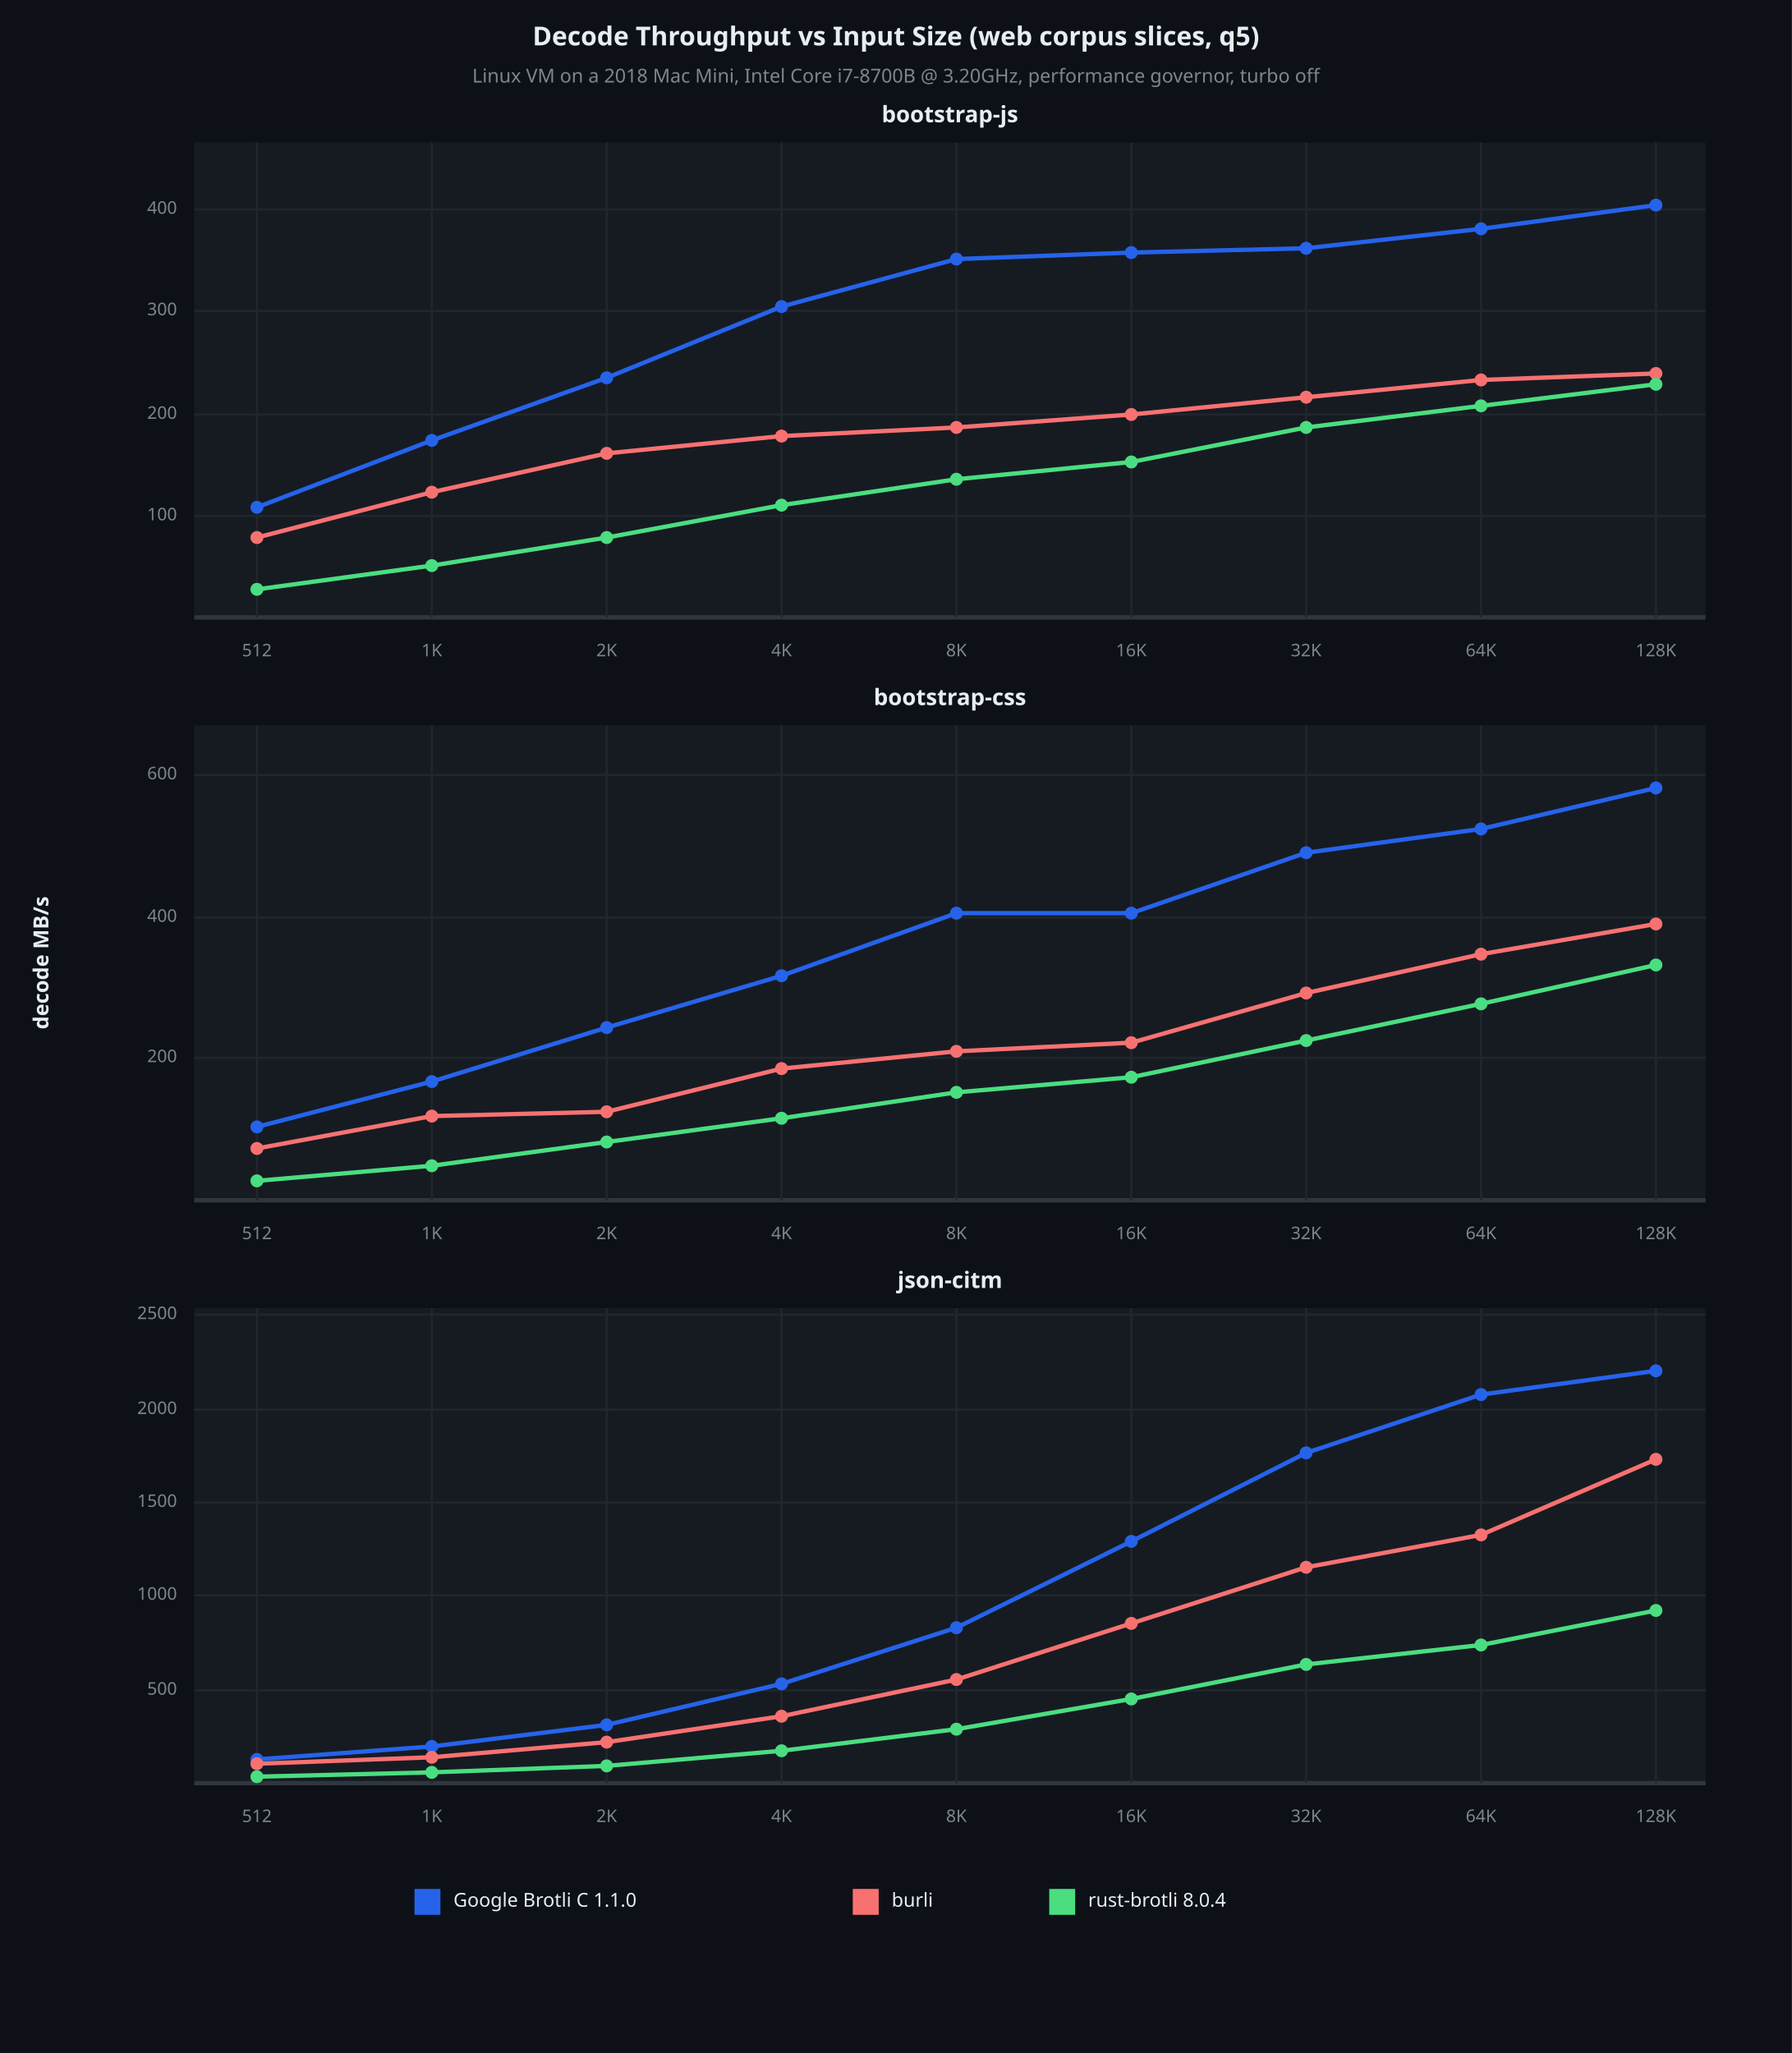
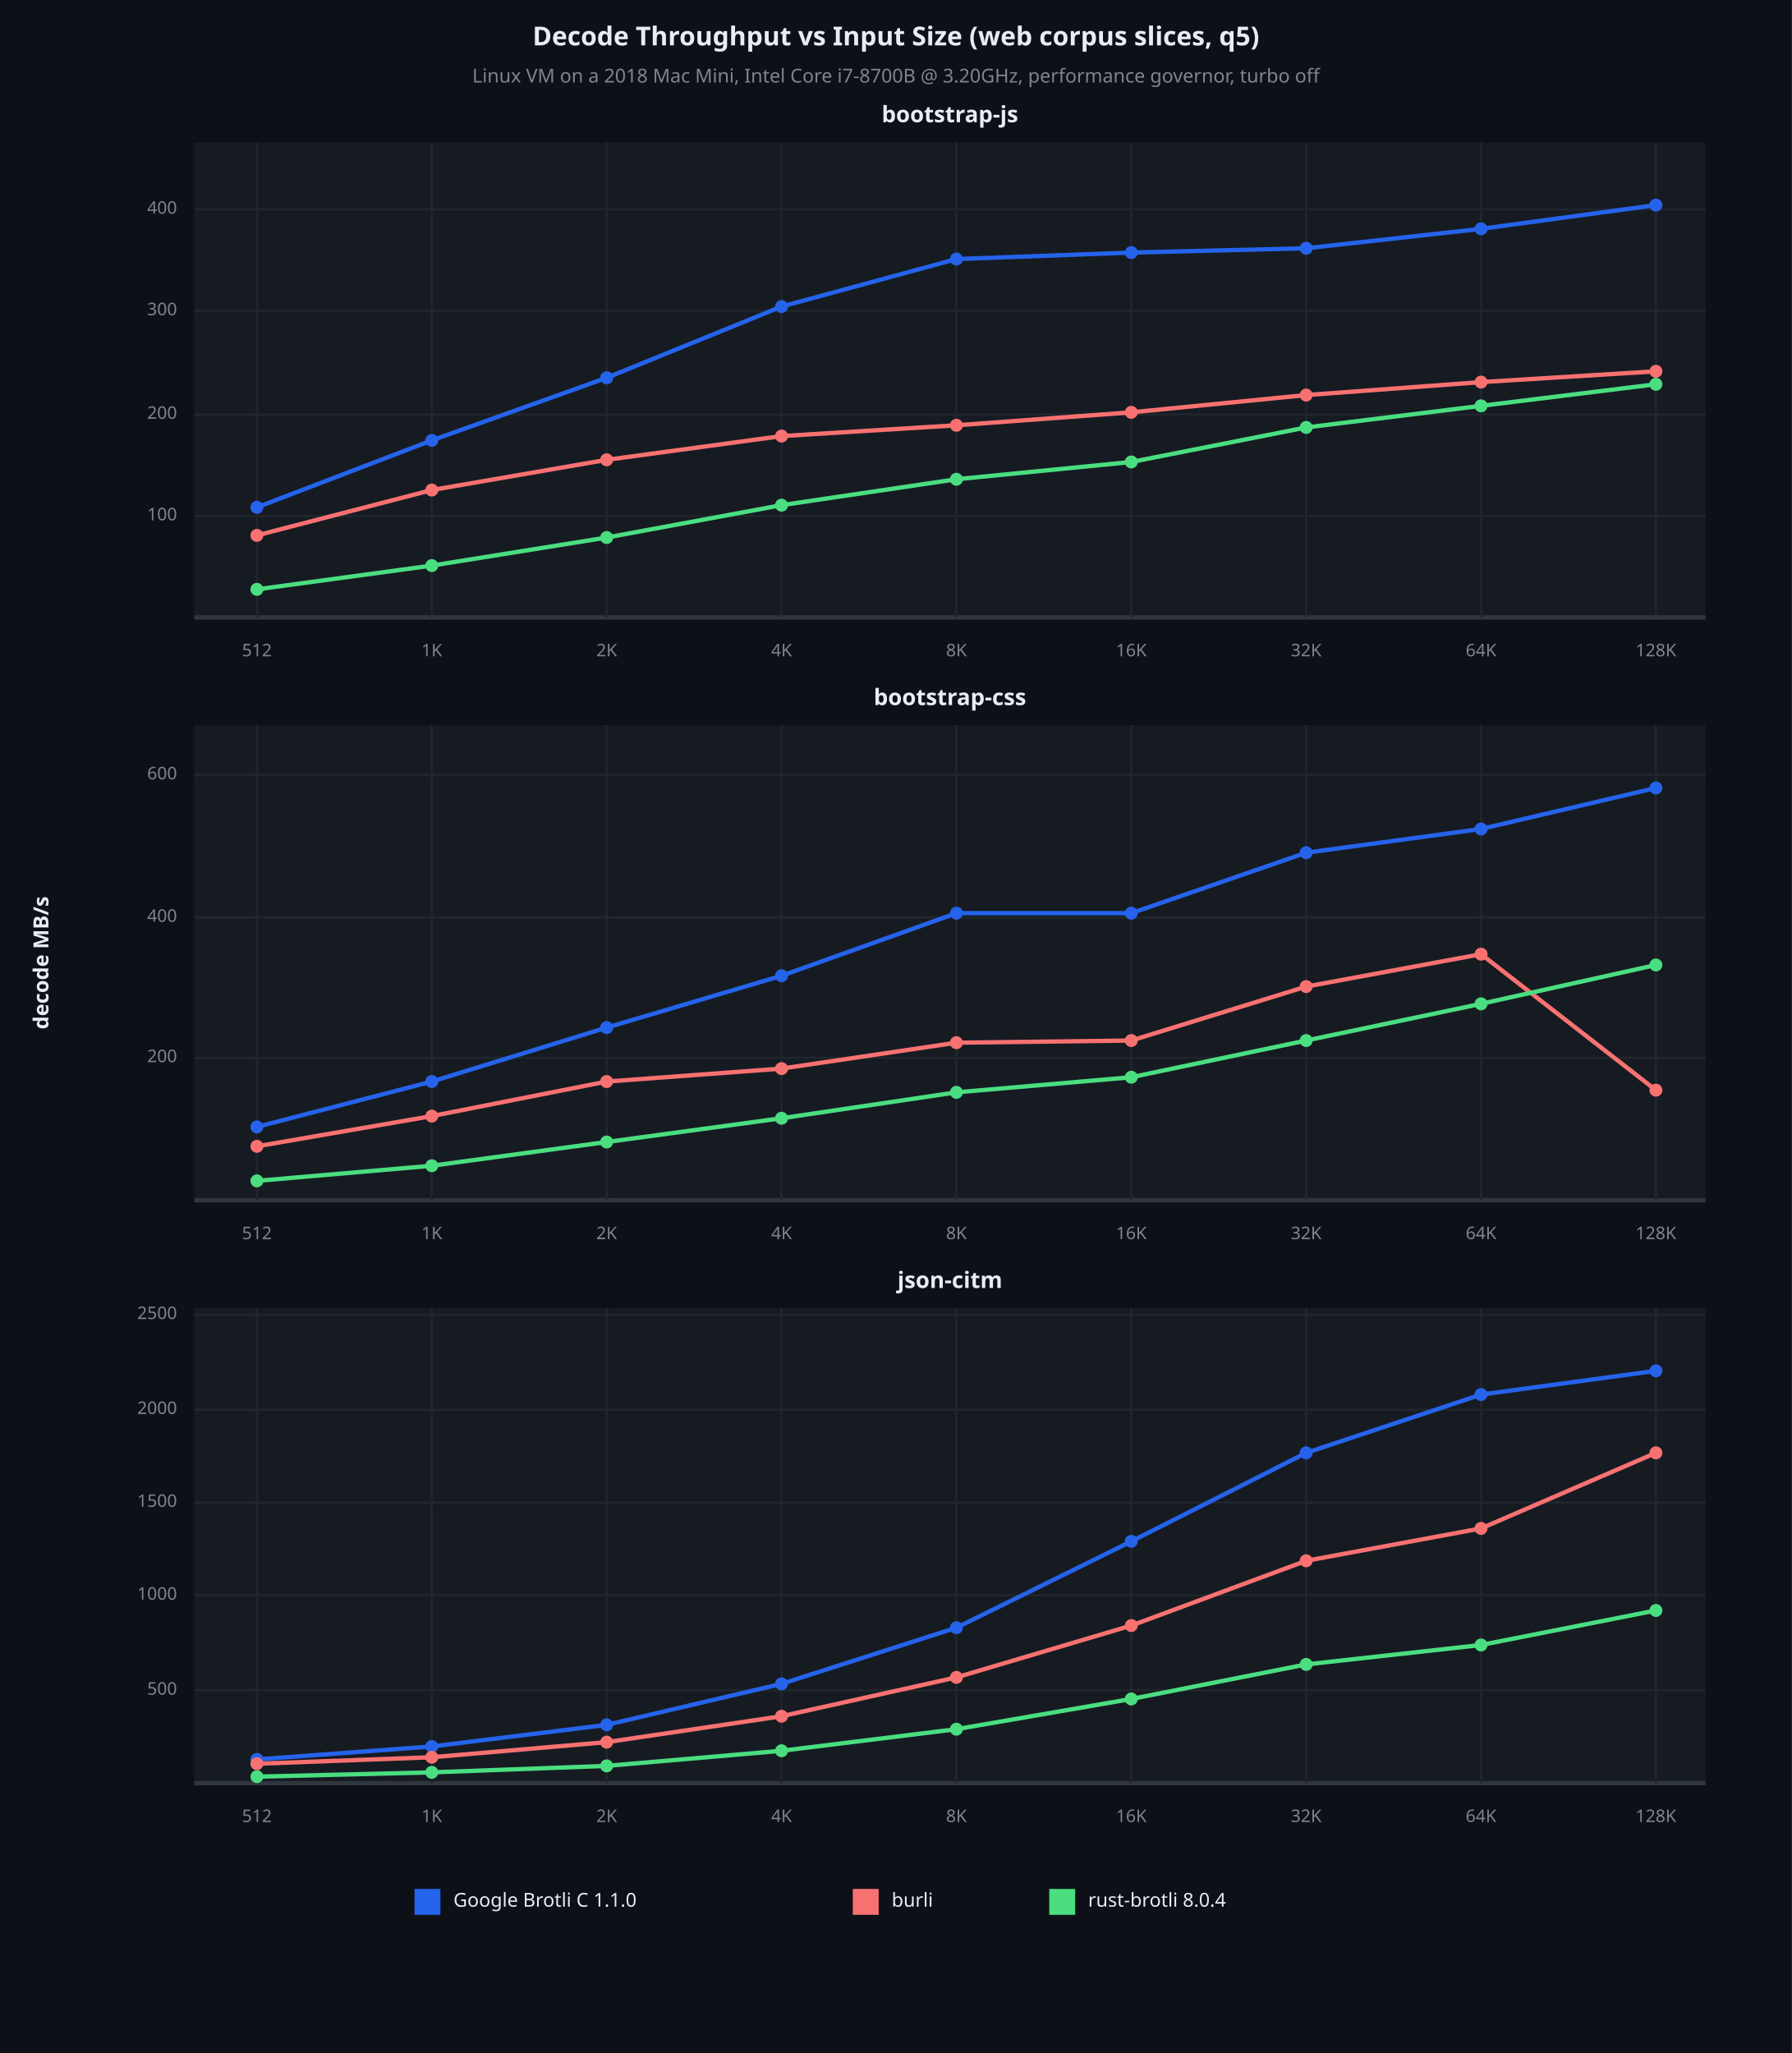
<svg xmlns="http://www.w3.org/2000/svg" viewBox="0 0 830 951" font-family="system-ui, -apple-system, sans-serif">
  <rect x="0" y="0" width="830" height="951" opacity="1" fill="#0D1117" stroke="none" />
  <text x="415" y="18" dy="0.5ex" text-anchor="middle" font-family="sans-serif" font-size="12.097" opacity="1" fill="#E6EDF3" font-weight="bold">
Decode Throughput vs Input Size (web corpus slices, q5)
</text>
  <text x="415" y="36" dy="0.5ex" text-anchor="middle" font-family="sans-serif" font-size="8.871" opacity="1" fill="#7D8590">
Linux VM on a 2018 Mac Mini, Intel Core i7-8700B @ 3.20GHz, performance governor, turbo off
</text>
  <rect x="90" y="66" width="700" height="220" opacity="1" fill="#161B22" stroke="none" />
  <text x="440" y="54" dy="0.5ex" text-anchor="middle" font-family="sans-serif" font-size="10.484" opacity="1" fill="#E6EDF3" font-weight="bold">
bootstrap-js
</text>
  <polyline fill="none" opacity="1" stroke="#30363D" stroke-width="2" points="90,286 790,286 " />
  <polyline fill="none" opacity="1" stroke="#21262D" stroke-width="1" points="119,66 119,286 " />
  <text x="119" y="302" dy="0.5ex" text-anchor="middle" font-family="sans-serif" font-size="8.065" opacity="1" fill="#7D8590">
512
</text>
  <polyline fill="none" opacity="1" stroke="#21262D" stroke-width="1" points="200,66 200,286 " />
  <text x="200" y="302" dy="0.5ex" text-anchor="middle" font-family="sans-serif" font-size="8.065" opacity="1" fill="#7D8590">
1K
</text>
  <polyline fill="none" opacity="1" stroke="#21262D" stroke-width="1" points="281,66 281,286 " />
  <text x="281" y="302" dy="0.5ex" text-anchor="middle" font-family="sans-serif" font-size="8.065" opacity="1" fill="#7D8590">
2K
</text>
  <polyline fill="none" opacity="1" stroke="#21262D" stroke-width="1" points="362,66 362,286 " />
  <text x="362" y="302" dy="0.5ex" text-anchor="middle" font-family="sans-serif" font-size="8.065" opacity="1" fill="#7D8590">
4K
</text>
  <polyline fill="none" opacity="1" stroke="#21262D" stroke-width="1" points="443,66 443,286 " />
  <text x="443" y="302" dy="0.5ex" text-anchor="middle" font-family="sans-serif" font-size="8.065" opacity="1" fill="#7D8590">
8K
</text>
  <polyline fill="none" opacity="1" stroke="#21262D" stroke-width="1" points="524,66 524,286 " />
  <text x="524" y="302" dy="0.5ex" text-anchor="middle" font-family="sans-serif" font-size="8.065" opacity="1" fill="#7D8590">
16K
</text>
  <polyline fill="none" opacity="1" stroke="#21262D" stroke-width="1" points="605,66 605,286 " />
  <text x="605" y="302" dy="0.5ex" text-anchor="middle" font-family="sans-serif" font-size="8.065" opacity="1" fill="#7D8590">
32K
</text>
  <polyline fill="none" opacity="1" stroke="#21262D" stroke-width="1" points="686,66 686,286 " />
  <text x="686" y="302" dy="0.5ex" text-anchor="middle" font-family="sans-serif" font-size="8.065" opacity="1" fill="#7D8590">
64K
</text>
  <polyline fill="none" opacity="1" stroke="#21262D" stroke-width="1" points="767,66 767,286 " />
  <text x="767" y="302" dy="0.5ex" text-anchor="middle" font-family="sans-serif" font-size="8.065" opacity="1" fill="#7D8590">
128K
</text>
  <polyline fill="none" opacity="1" stroke="#21262D" stroke-width="1" points="90,239 790,239 " />
  <text x="82" y="239" dy="0.5ex" text-anchor="end" font-family="sans-serif" font-size="8.065" opacity="1" fill="#7D8590">
100
</text>
  <polyline fill="none" opacity="1" stroke="#21262D" stroke-width="1" points="90,192 790,192 " />
  <text x="82" y="192" dy="0.5ex" text-anchor="end" font-family="sans-serif" font-size="8.065" opacity="1" fill="#7D8590">
200
</text>
  <polyline fill="none" opacity="1" stroke="#21262D" stroke-width="1" points="90,144 790,144 " />
  <text x="82" y="144" dy="0.5ex" text-anchor="end" font-family="sans-serif" font-size="8.065" opacity="1" fill="#7D8590">
300
</text>
  <polyline fill="none" opacity="1" stroke="#21262D" stroke-width="1" points="90,97 790,97 " />
  <text x="82" y="97" dy="0.5ex" text-anchor="end" font-family="sans-serif" font-size="8.065" opacity="1" fill="#7D8590">
400
</text>
  <polyline fill="none" opacity="1" stroke="#2563EB" stroke-width="2" points="119,235 200,204 281,175 362,142 443,120 524,117 605,115 686,106 767,95 " />
  <circle cx="119" cy="235" r="3" opacity="1" fill="#2563EB" stroke="none" stroke-width="1" />
  <circle cx="200" cy="204" r="3" opacity="1" fill="#2563EB" stroke="none" stroke-width="1" />
  <circle cx="281" cy="175" r="3" opacity="1" fill="#2563EB" stroke="none" stroke-width="1" />
  <circle cx="362" cy="142" r="3" opacity="1" fill="#2563EB" stroke="none" stroke-width="1" />
  <circle cx="443" cy="120" r="3" opacity="1" fill="#2563EB" stroke="none" stroke-width="1" />
  <circle cx="524" cy="117" r="3" opacity="1" fill="#2563EB" stroke="none" stroke-width="1" />
  <circle cx="605" cy="115" r="3" opacity="1" fill="#2563EB" stroke="none" stroke-width="1" />
  <circle cx="686" cy="106" r="3" opacity="1" fill="#2563EB" stroke="none" stroke-width="1" />
  <circle cx="767" cy="95" r="3" opacity="1" fill="#2563EB" stroke="none" stroke-width="1" />
-   <polyline fill="none" opacity="1" stroke="#F87171" stroke-width="2" points="119,249 200,228 281,210 362,202 443,198 524,192 605,184 686,176 767,173 " />
-   <circle cx="119" cy="249" r="3" opacity="1" fill="#F87171" stroke="none" stroke-width="1" />
-   <circle cx="200" cy="228" r="3" opacity="1" fill="#F87171" stroke="none" stroke-width="1" />
-   <circle cx="281" cy="210" r="3" opacity="1" fill="#F87171" stroke="none" stroke-width="1" />
+   <polyline fill="none" opacity="1" stroke="#F87171" stroke-width="2" points="119,248 200,227 281,213 362,202 443,197 524,191 605,183 686,177 767,172 " />
+   <circle cx="119" cy="248" r="3" opacity="1" fill="#F87171" stroke="none" stroke-width="1" />
+   <circle cx="200" cy="227" r="3" opacity="1" fill="#F87171" stroke="none" stroke-width="1" />
+   <circle cx="281" cy="213" r="3" opacity="1" fill="#F87171" stroke="none" stroke-width="1" />
  <circle cx="362" cy="202" r="3" opacity="1" fill="#F87171" stroke="none" stroke-width="1" />
-   <circle cx="443" cy="198" r="3" opacity="1" fill="#F87171" stroke="none" stroke-width="1" />
-   <circle cx="524" cy="192" r="3" opacity="1" fill="#F87171" stroke="none" stroke-width="1" />
-   <circle cx="605" cy="184" r="3" opacity="1" fill="#F87171" stroke="none" stroke-width="1" />
-   <circle cx="686" cy="176" r="3" opacity="1" fill="#F87171" stroke="none" stroke-width="1" />
-   <circle cx="767" cy="173" r="3" opacity="1" fill="#F87171" stroke="none" stroke-width="1" />
+   <circle cx="443" cy="197" r="3" opacity="1" fill="#F87171" stroke="none" stroke-width="1" />
+   <circle cx="524" cy="191" r="3" opacity="1" fill="#F87171" stroke="none" stroke-width="1" />
+   <circle cx="605" cy="183" r="3" opacity="1" fill="#F87171" stroke="none" stroke-width="1" />
+   <circle cx="686" cy="177" r="3" opacity="1" fill="#F87171" stroke="none" stroke-width="1" />
+   <circle cx="767" cy="172" r="3" opacity="1" fill="#F87171" stroke="none" stroke-width="1" />
  <polyline fill="none" opacity="1" stroke="#4ADE80" stroke-width="2" points="119,273 200,262 281,249 362,234 443,222 524,214 605,198 686,188 767,178 " />
  <circle cx="119" cy="273" r="3" opacity="1" fill="#4ADE80" stroke="none" stroke-width="1" />
  <circle cx="200" cy="262" r="3" opacity="1" fill="#4ADE80" stroke="none" stroke-width="1" />
  <circle cx="281" cy="249" r="3" opacity="1" fill="#4ADE80" stroke="none" stroke-width="1" />
  <circle cx="362" cy="234" r="3" opacity="1" fill="#4ADE80" stroke="none" stroke-width="1" />
  <circle cx="443" cy="222" r="3" opacity="1" fill="#4ADE80" stroke="none" stroke-width="1" />
  <circle cx="524" cy="214" r="3" opacity="1" fill="#4ADE80" stroke="none" stroke-width="1" />
  <circle cx="605" cy="198" r="3" opacity="1" fill="#4ADE80" stroke="none" stroke-width="1" />
  <circle cx="686" cy="188" r="3" opacity="1" fill="#4ADE80" stroke="none" stroke-width="1" />
  <circle cx="767" cy="178" r="3" opacity="1" fill="#4ADE80" stroke="none" stroke-width="1" />
  <rect x="90" y="336" width="700" height="220" opacity="1" fill="#161B22" stroke="none" />
  <text x="440" y="324" dy="0.5ex" text-anchor="middle" font-family="sans-serif" font-size="10.484" opacity="1" fill="#E6EDF3" font-weight="bold">
bootstrap-css
</text>
  <polyline fill="none" opacity="1" stroke="#30363D" stroke-width="2" points="90,556 790,556 " />
  <polyline fill="none" opacity="1" stroke="#21262D" stroke-width="1" points="119,336 119,556 " />
  <text x="119" y="572" dy="0.5ex" text-anchor="middle" font-family="sans-serif" font-size="8.065" opacity="1" fill="#7D8590">
512
</text>
  <polyline fill="none" opacity="1" stroke="#21262D" stroke-width="1" points="200,336 200,556 " />
  <text x="200" y="572" dy="0.5ex" text-anchor="middle" font-family="sans-serif" font-size="8.065" opacity="1" fill="#7D8590">
1K
</text>
  <polyline fill="none" opacity="1" stroke="#21262D" stroke-width="1" points="281,336 281,556 " />
  <text x="281" y="572" dy="0.5ex" text-anchor="middle" font-family="sans-serif" font-size="8.065" opacity="1" fill="#7D8590">
2K
</text>
  <polyline fill="none" opacity="1" stroke="#21262D" stroke-width="1" points="362,336 362,556 " />
  <text x="362" y="572" dy="0.5ex" text-anchor="middle" font-family="sans-serif" font-size="8.065" opacity="1" fill="#7D8590">
4K
</text>
  <polyline fill="none" opacity="1" stroke="#21262D" stroke-width="1" points="443,336 443,556 " />
  <text x="443" y="572" dy="0.5ex" text-anchor="middle" font-family="sans-serif" font-size="8.065" opacity="1" fill="#7D8590">
8K
</text>
  <polyline fill="none" opacity="1" stroke="#21262D" stroke-width="1" points="524,336 524,556 " />
  <text x="524" y="572" dy="0.5ex" text-anchor="middle" font-family="sans-serif" font-size="8.065" opacity="1" fill="#7D8590">
16K
</text>
  <polyline fill="none" opacity="1" stroke="#21262D" stroke-width="1" points="605,336 605,556 " />
  <text x="605" y="572" dy="0.5ex" text-anchor="middle" font-family="sans-serif" font-size="8.065" opacity="1" fill="#7D8590">
32K
</text>
  <polyline fill="none" opacity="1" stroke="#21262D" stroke-width="1" points="686,336 686,556 " />
  <text x="686" y="572" dy="0.5ex" text-anchor="middle" font-family="sans-serif" font-size="8.065" opacity="1" fill="#7D8590">
64K
</text>
  <polyline fill="none" opacity="1" stroke="#21262D" stroke-width="1" points="767,336 767,556 " />
  <text x="767" y="572" dy="0.5ex" text-anchor="middle" font-family="sans-serif" font-size="8.065" opacity="1" fill="#7D8590">
128K
</text>
  <polyline fill="none" opacity="1" stroke="#21262D" stroke-width="1" points="90,490 790,490 " />
  <text x="82" y="490" dy="0.5ex" text-anchor="end" font-family="sans-serif" font-size="8.065" opacity="1" fill="#7D8590">
200
</text>
  <polyline fill="none" opacity="1" stroke="#21262D" stroke-width="1" points="90,425 790,425 " />
  <text x="82" y="425" dy="0.5ex" text-anchor="end" font-family="sans-serif" font-size="8.065" opacity="1" fill="#7D8590">
400
</text>
  <polyline fill="none" opacity="1" stroke="#21262D" stroke-width="1" points="90,359 790,359 " />
  <text x="82" y="359" dy="0.5ex" text-anchor="end" font-family="sans-serif" font-size="8.065" opacity="1" fill="#7D8590">
600
</text>
  <polyline fill="none" opacity="1" stroke="#2563EB" stroke-width="2" points="119,522 200,501 281,476 362,452 443,423 524,423 605,395 686,384 767,365 " />
  <circle cx="119" cy="522" r="3" opacity="1" fill="#2563EB" stroke="none" stroke-width="1" />
  <circle cx="200" cy="501" r="3" opacity="1" fill="#2563EB" stroke="none" stroke-width="1" />
  <circle cx="281" cy="476" r="3" opacity="1" fill="#2563EB" stroke="none" stroke-width="1" />
  <circle cx="362" cy="452" r="3" opacity="1" fill="#2563EB" stroke="none" stroke-width="1" />
  <circle cx="443" cy="423" r="3" opacity="1" fill="#2563EB" stroke="none" stroke-width="1" />
  <circle cx="524" cy="423" r="3" opacity="1" fill="#2563EB" stroke="none" stroke-width="1" />
  <circle cx="605" cy="395" r="3" opacity="1" fill="#2563EB" stroke="none" stroke-width="1" />
  <circle cx="686" cy="384" r="3" opacity="1" fill="#2563EB" stroke="none" stroke-width="1" />
  <circle cx="767" cy="365" r="3" opacity="1" fill="#2563EB" stroke="none" stroke-width="1" />
-   <polyline fill="none" opacity="1" stroke="#F87171" stroke-width="2" points="119,532 200,517 281,515 362,495 443,487 524,483 605,460 686,442 767,428 " />
-   <circle cx="119" cy="532" r="3" opacity="1" fill="#F87171" stroke="none" stroke-width="1" />
+   <polyline fill="none" opacity="1" stroke="#F87171" stroke-width="2" points="119,531 200,517 281,501 362,495 443,483 524,482 605,457 686,442 767,505 " />
+   <circle cx="119" cy="531" r="3" opacity="1" fill="#F87171" stroke="none" stroke-width="1" />
  <circle cx="200" cy="517" r="3" opacity="1" fill="#F87171" stroke="none" stroke-width="1" />
-   <circle cx="281" cy="515" r="3" opacity="1" fill="#F87171" stroke="none" stroke-width="1" />
+   <circle cx="281" cy="501" r="3" opacity="1" fill="#F87171" stroke="none" stroke-width="1" />
  <circle cx="362" cy="495" r="3" opacity="1" fill="#F87171" stroke="none" stroke-width="1" />
-   <circle cx="443" cy="487" r="3" opacity="1" fill="#F87171" stroke="none" stroke-width="1" />
-   <circle cx="524" cy="483" r="3" opacity="1" fill="#F87171" stroke="none" stroke-width="1" />
-   <circle cx="605" cy="460" r="3" opacity="1" fill="#F87171" stroke="none" stroke-width="1" />
+   <circle cx="443" cy="483" r="3" opacity="1" fill="#F87171" stroke="none" stroke-width="1" />
+   <circle cx="524" cy="482" r="3" opacity="1" fill="#F87171" stroke="none" stroke-width="1" />
+   <circle cx="605" cy="457" r="3" opacity="1" fill="#F87171" stroke="none" stroke-width="1" />
  <circle cx="686" cy="442" r="3" opacity="1" fill="#F87171" stroke="none" stroke-width="1" />
-   <circle cx="767" cy="428" r="3" opacity="1" fill="#F87171" stroke="none" stroke-width="1" />
+   <circle cx="767" cy="505" r="3" opacity="1" fill="#F87171" stroke="none" stroke-width="1" />
  <polyline fill="none" opacity="1" stroke="#4ADE80" stroke-width="2" points="119,547 200,540 281,529 362,518 443,506 524,499 605,482 686,465 767,447 " />
  <circle cx="119" cy="547" r="3" opacity="1" fill="#4ADE80" stroke="none" stroke-width="1" />
  <circle cx="200" cy="540" r="3" opacity="1" fill="#4ADE80" stroke="none" stroke-width="1" />
  <circle cx="281" cy="529" r="3" opacity="1" fill="#4ADE80" stroke="none" stroke-width="1" />
  <circle cx="362" cy="518" r="3" opacity="1" fill="#4ADE80" stroke="none" stroke-width="1" />
  <circle cx="443" cy="506" r="3" opacity="1" fill="#4ADE80" stroke="none" stroke-width="1" />
  <circle cx="524" cy="499" r="3" opacity="1" fill="#4ADE80" stroke="none" stroke-width="1" />
  <circle cx="605" cy="482" r="3" opacity="1" fill="#4ADE80" stroke="none" stroke-width="1" />
  <circle cx="686" cy="465" r="3" opacity="1" fill="#4ADE80" stroke="none" stroke-width="1" />
  <circle cx="767" cy="447" r="3" opacity="1" fill="#4ADE80" stroke="none" stroke-width="1" />
  <rect x="90" y="606" width="700" height="220" opacity="1" fill="#161B22" stroke="none" />
  <text x="440" y="594" dy="0.5ex" text-anchor="middle" font-family="sans-serif" font-size="10.484" opacity="1" fill="#E6EDF3" font-weight="bold">
json-citm
</text>
  <polyline fill="none" opacity="1" stroke="#30363D" stroke-width="2" points="90,826 790,826 " />
  <polyline fill="none" opacity="1" stroke="#21262D" stroke-width="1" points="119,606 119,826 " />
  <text x="119" y="842" dy="0.5ex" text-anchor="middle" font-family="sans-serif" font-size="8.065" opacity="1" fill="#7D8590">
512
</text>
  <polyline fill="none" opacity="1" stroke="#21262D" stroke-width="1" points="200,606 200,826 " />
  <text x="200" y="842" dy="0.5ex" text-anchor="middle" font-family="sans-serif" font-size="8.065" opacity="1" fill="#7D8590">
1K
</text>
  <polyline fill="none" opacity="1" stroke="#21262D" stroke-width="1" points="281,606 281,826 " />
  <text x="281" y="842" dy="0.5ex" text-anchor="middle" font-family="sans-serif" font-size="8.065" opacity="1" fill="#7D8590">
2K
</text>
  <polyline fill="none" opacity="1" stroke="#21262D" stroke-width="1" points="362,606 362,826 " />
  <text x="362" y="842" dy="0.5ex" text-anchor="middle" font-family="sans-serif" font-size="8.065" opacity="1" fill="#7D8590">
4K
</text>
  <polyline fill="none" opacity="1" stroke="#21262D" stroke-width="1" points="443,606 443,826 " />
  <text x="443" y="842" dy="0.5ex" text-anchor="middle" font-family="sans-serif" font-size="8.065" opacity="1" fill="#7D8590">
8K
</text>
  <polyline fill="none" opacity="1" stroke="#21262D" stroke-width="1" points="524,606 524,826 " />
  <text x="524" y="842" dy="0.5ex" text-anchor="middle" font-family="sans-serif" font-size="8.065" opacity="1" fill="#7D8590">
16K
</text>
  <polyline fill="none" opacity="1" stroke="#21262D" stroke-width="1" points="605,606 605,826 " />
  <text x="605" y="842" dy="0.5ex" text-anchor="middle" font-family="sans-serif" font-size="8.065" opacity="1" fill="#7D8590">
32K
</text>
  <polyline fill="none" opacity="1" stroke="#21262D" stroke-width="1" points="686,606 686,826 " />
  <text x="686" y="842" dy="0.5ex" text-anchor="middle" font-family="sans-serif" font-size="8.065" opacity="1" fill="#7D8590">
64K
</text>
  <polyline fill="none" opacity="1" stroke="#21262D" stroke-width="1" points="767,606 767,826 " />
  <text x="767" y="842" dy="0.5ex" text-anchor="middle" font-family="sans-serif" font-size="8.065" opacity="1" fill="#7D8590">
128K
</text>
  <polyline fill="none" opacity="1" stroke="#21262D" stroke-width="1" points="90,783 790,783 " />
  <text x="82" y="783" dy="0.5ex" text-anchor="end" font-family="sans-serif" font-size="8.065" opacity="1" fill="#7D8590">
500
</text>
  <polyline fill="none" opacity="1" stroke="#21262D" stroke-width="1" points="90,739 790,739 " />
  <text x="82" y="739" dy="0.5ex" text-anchor="end" font-family="sans-serif" font-size="8.065" opacity="1" fill="#7D8590">
1000
</text>
  <polyline fill="none" opacity="1" stroke="#21262D" stroke-width="1" points="90,696 790,696 " />
  <text x="82" y="696" dy="0.5ex" text-anchor="end" font-family="sans-serif" font-size="8.065" opacity="1" fill="#7D8590">
1500
</text>
  <polyline fill="none" opacity="1" stroke="#21262D" stroke-width="1" points="90,653 790,653 " />
  <text x="82" y="653" dy="0.5ex" text-anchor="end" font-family="sans-serif" font-size="8.065" opacity="1" fill="#7D8590">
2000
</text>
  <polyline fill="none" opacity="1" stroke="#21262D" stroke-width="1" points="90,609 790,609 " />
  <text x="82" y="609" dy="0.5ex" text-anchor="end" font-family="sans-serif" font-size="8.065" opacity="1" fill="#7D8590">
2500
</text>
  <polyline fill="none" opacity="1" stroke="#2563EB" stroke-width="2" points="119,815 200,809 281,799 362,780 443,754 524,714 605,673 686,646 767,635 " />
  <circle cx="119" cy="815" r="3" opacity="1" fill="#2563EB" stroke="none" stroke-width="1" />
  <circle cx="200" cy="809" r="3" opacity="1" fill="#2563EB" stroke="none" stroke-width="1" />
  <circle cx="281" cy="799" r="3" opacity="1" fill="#2563EB" stroke="none" stroke-width="1" />
  <circle cx="362" cy="780" r="3" opacity="1" fill="#2563EB" stroke="none" stroke-width="1" />
  <circle cx="443" cy="754" r="3" opacity="1" fill="#2563EB" stroke="none" stroke-width="1" />
  <circle cx="524" cy="714" r="3" opacity="1" fill="#2563EB" stroke="none" stroke-width="1" />
  <circle cx="605" cy="673" r="3" opacity="1" fill="#2563EB" stroke="none" stroke-width="1" />
  <circle cx="686" cy="646" r="3" opacity="1" fill="#2563EB" stroke="none" stroke-width="1" />
  <circle cx="767" cy="635" r="3" opacity="1" fill="#2563EB" stroke="none" stroke-width="1" />
-   <polyline fill="none" opacity="1" stroke="#F87171" stroke-width="2" points="119,817 200,814 281,807 362,795 443,778 524,752 605,726 686,711 767,676 " />
+   <polyline fill="none" opacity="1" stroke="#F87171" stroke-width="2" points="119,817 200,814 281,807 362,795 443,777 524,753 605,723 686,708 767,673 " />
  <circle cx="119" cy="817" r="3" opacity="1" fill="#F87171" stroke="none" stroke-width="1" />
  <circle cx="200" cy="814" r="3" opacity="1" fill="#F87171" stroke="none" stroke-width="1" />
  <circle cx="281" cy="807" r="3" opacity="1" fill="#F87171" stroke="none" stroke-width="1" />
  <circle cx="362" cy="795" r="3" opacity="1" fill="#F87171" stroke="none" stroke-width="1" />
-   <circle cx="443" cy="778" r="3" opacity="1" fill="#F87171" stroke="none" stroke-width="1" />
-   <circle cx="524" cy="752" r="3" opacity="1" fill="#F87171" stroke="none" stroke-width="1" />
-   <circle cx="605" cy="726" r="3" opacity="1" fill="#F87171" stroke="none" stroke-width="1" />
-   <circle cx="686" cy="711" r="3" opacity="1" fill="#F87171" stroke="none" stroke-width="1" />
-   <circle cx="767" cy="676" r="3" opacity="1" fill="#F87171" stroke="none" stroke-width="1" />
+   <circle cx="443" cy="777" r="3" opacity="1" fill="#F87171" stroke="none" stroke-width="1" />
+   <circle cx="524" cy="753" r="3" opacity="1" fill="#F87171" stroke="none" stroke-width="1" />
+   <circle cx="605" cy="723" r="3" opacity="1" fill="#F87171" stroke="none" stroke-width="1" />
+   <circle cx="686" cy="708" r="3" opacity="1" fill="#F87171" stroke="none" stroke-width="1" />
+   <circle cx="767" cy="673" r="3" opacity="1" fill="#F87171" stroke="none" stroke-width="1" />
  <polyline fill="none" opacity="1" stroke="#4ADE80" stroke-width="2" points="119,823 200,821 281,818 362,811 443,801 524,787 605,771 686,762 767,746 " />
  <circle cx="119" cy="823" r="3" opacity="1" fill="#4ADE80" stroke="none" stroke-width="1" />
  <circle cx="200" cy="821" r="3" opacity="1" fill="#4ADE80" stroke="none" stroke-width="1" />
  <circle cx="281" cy="818" r="3" opacity="1" fill="#4ADE80" stroke="none" stroke-width="1" />
  <circle cx="362" cy="811" r="3" opacity="1" fill="#4ADE80" stroke="none" stroke-width="1" />
  <circle cx="443" cy="801" r="3" opacity="1" fill="#4ADE80" stroke="none" stroke-width="1" />
  <circle cx="524" cy="787" r="3" opacity="1" fill="#4ADE80" stroke="none" stroke-width="1" />
  <circle cx="605" cy="771" r="3" opacity="1" fill="#4ADE80" stroke="none" stroke-width="1" />
  <circle cx="686" cy="762" r="3" opacity="1" fill="#4ADE80" stroke="none" stroke-width="1" />
  <circle cx="767" cy="746" r="3" opacity="1" fill="#4ADE80" stroke="none" stroke-width="1" />
  <text x="20" y="446" dy="0.5ex" text-anchor="middle" font-family="sans-serif" font-size="9.677" opacity="1" fill="#E6EDF3" font-weight="bold" transform="rotate(270, 20, 446)">
decode MB/s
</text>
  <rect x="192" y="875" width="12" height="12" opacity="1" fill="#2563EB" stroke="none" />
  <text x="210" y="881" dy="0.5ex" text-anchor="start" font-family="sans-serif" font-size="8.871" opacity="1" fill="#E6EDF3">
Google Brotli C 1.1.0
</text>
  <rect x="395" y="875" width="12" height="12" opacity="1" fill="#F87171" stroke="none" />
  <text x="413" y="881" dy="0.5ex" text-anchor="start" font-family="sans-serif" font-size="8.871" opacity="1" fill="#E6EDF3">
burli
</text>
  <rect x="486" y="875" width="12" height="12" opacity="1" fill="#4ADE80" stroke="none" />
  <text x="504" y="881" dy="0.5ex" text-anchor="start" font-family="sans-serif" font-size="8.871" opacity="1" fill="#E6EDF3">
rust-brotli 8.0.4
</text>
</svg>
